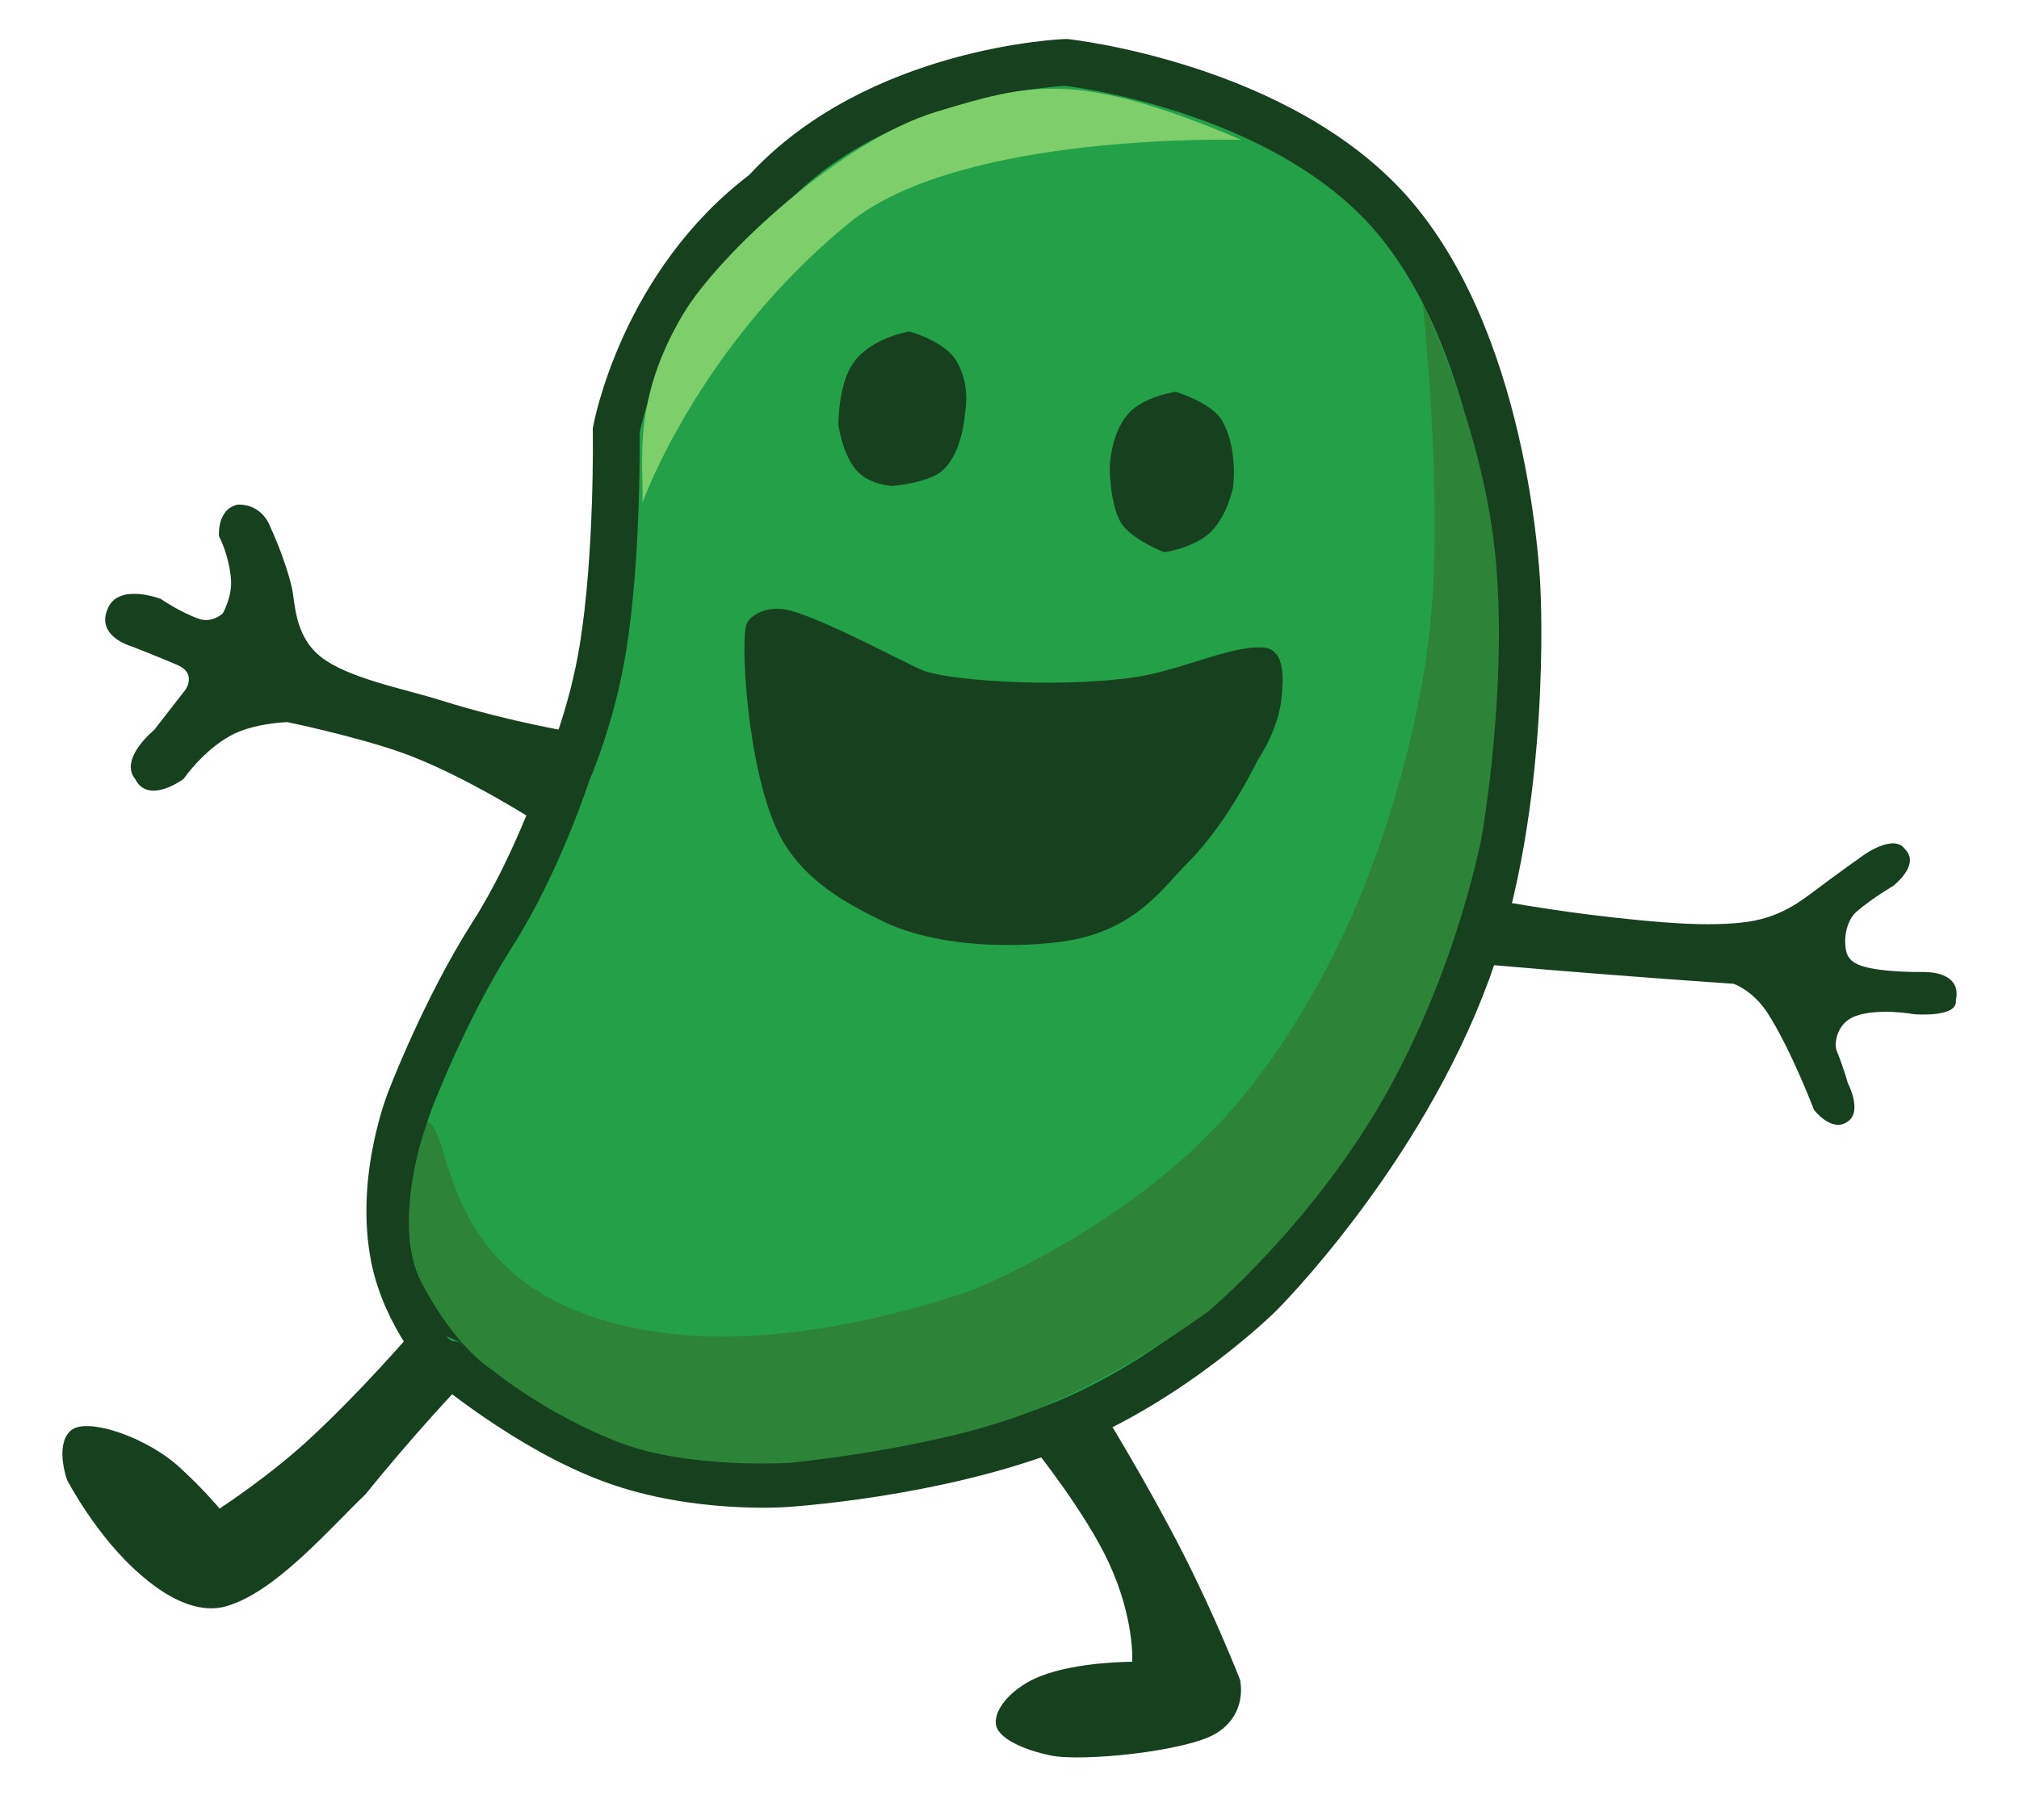
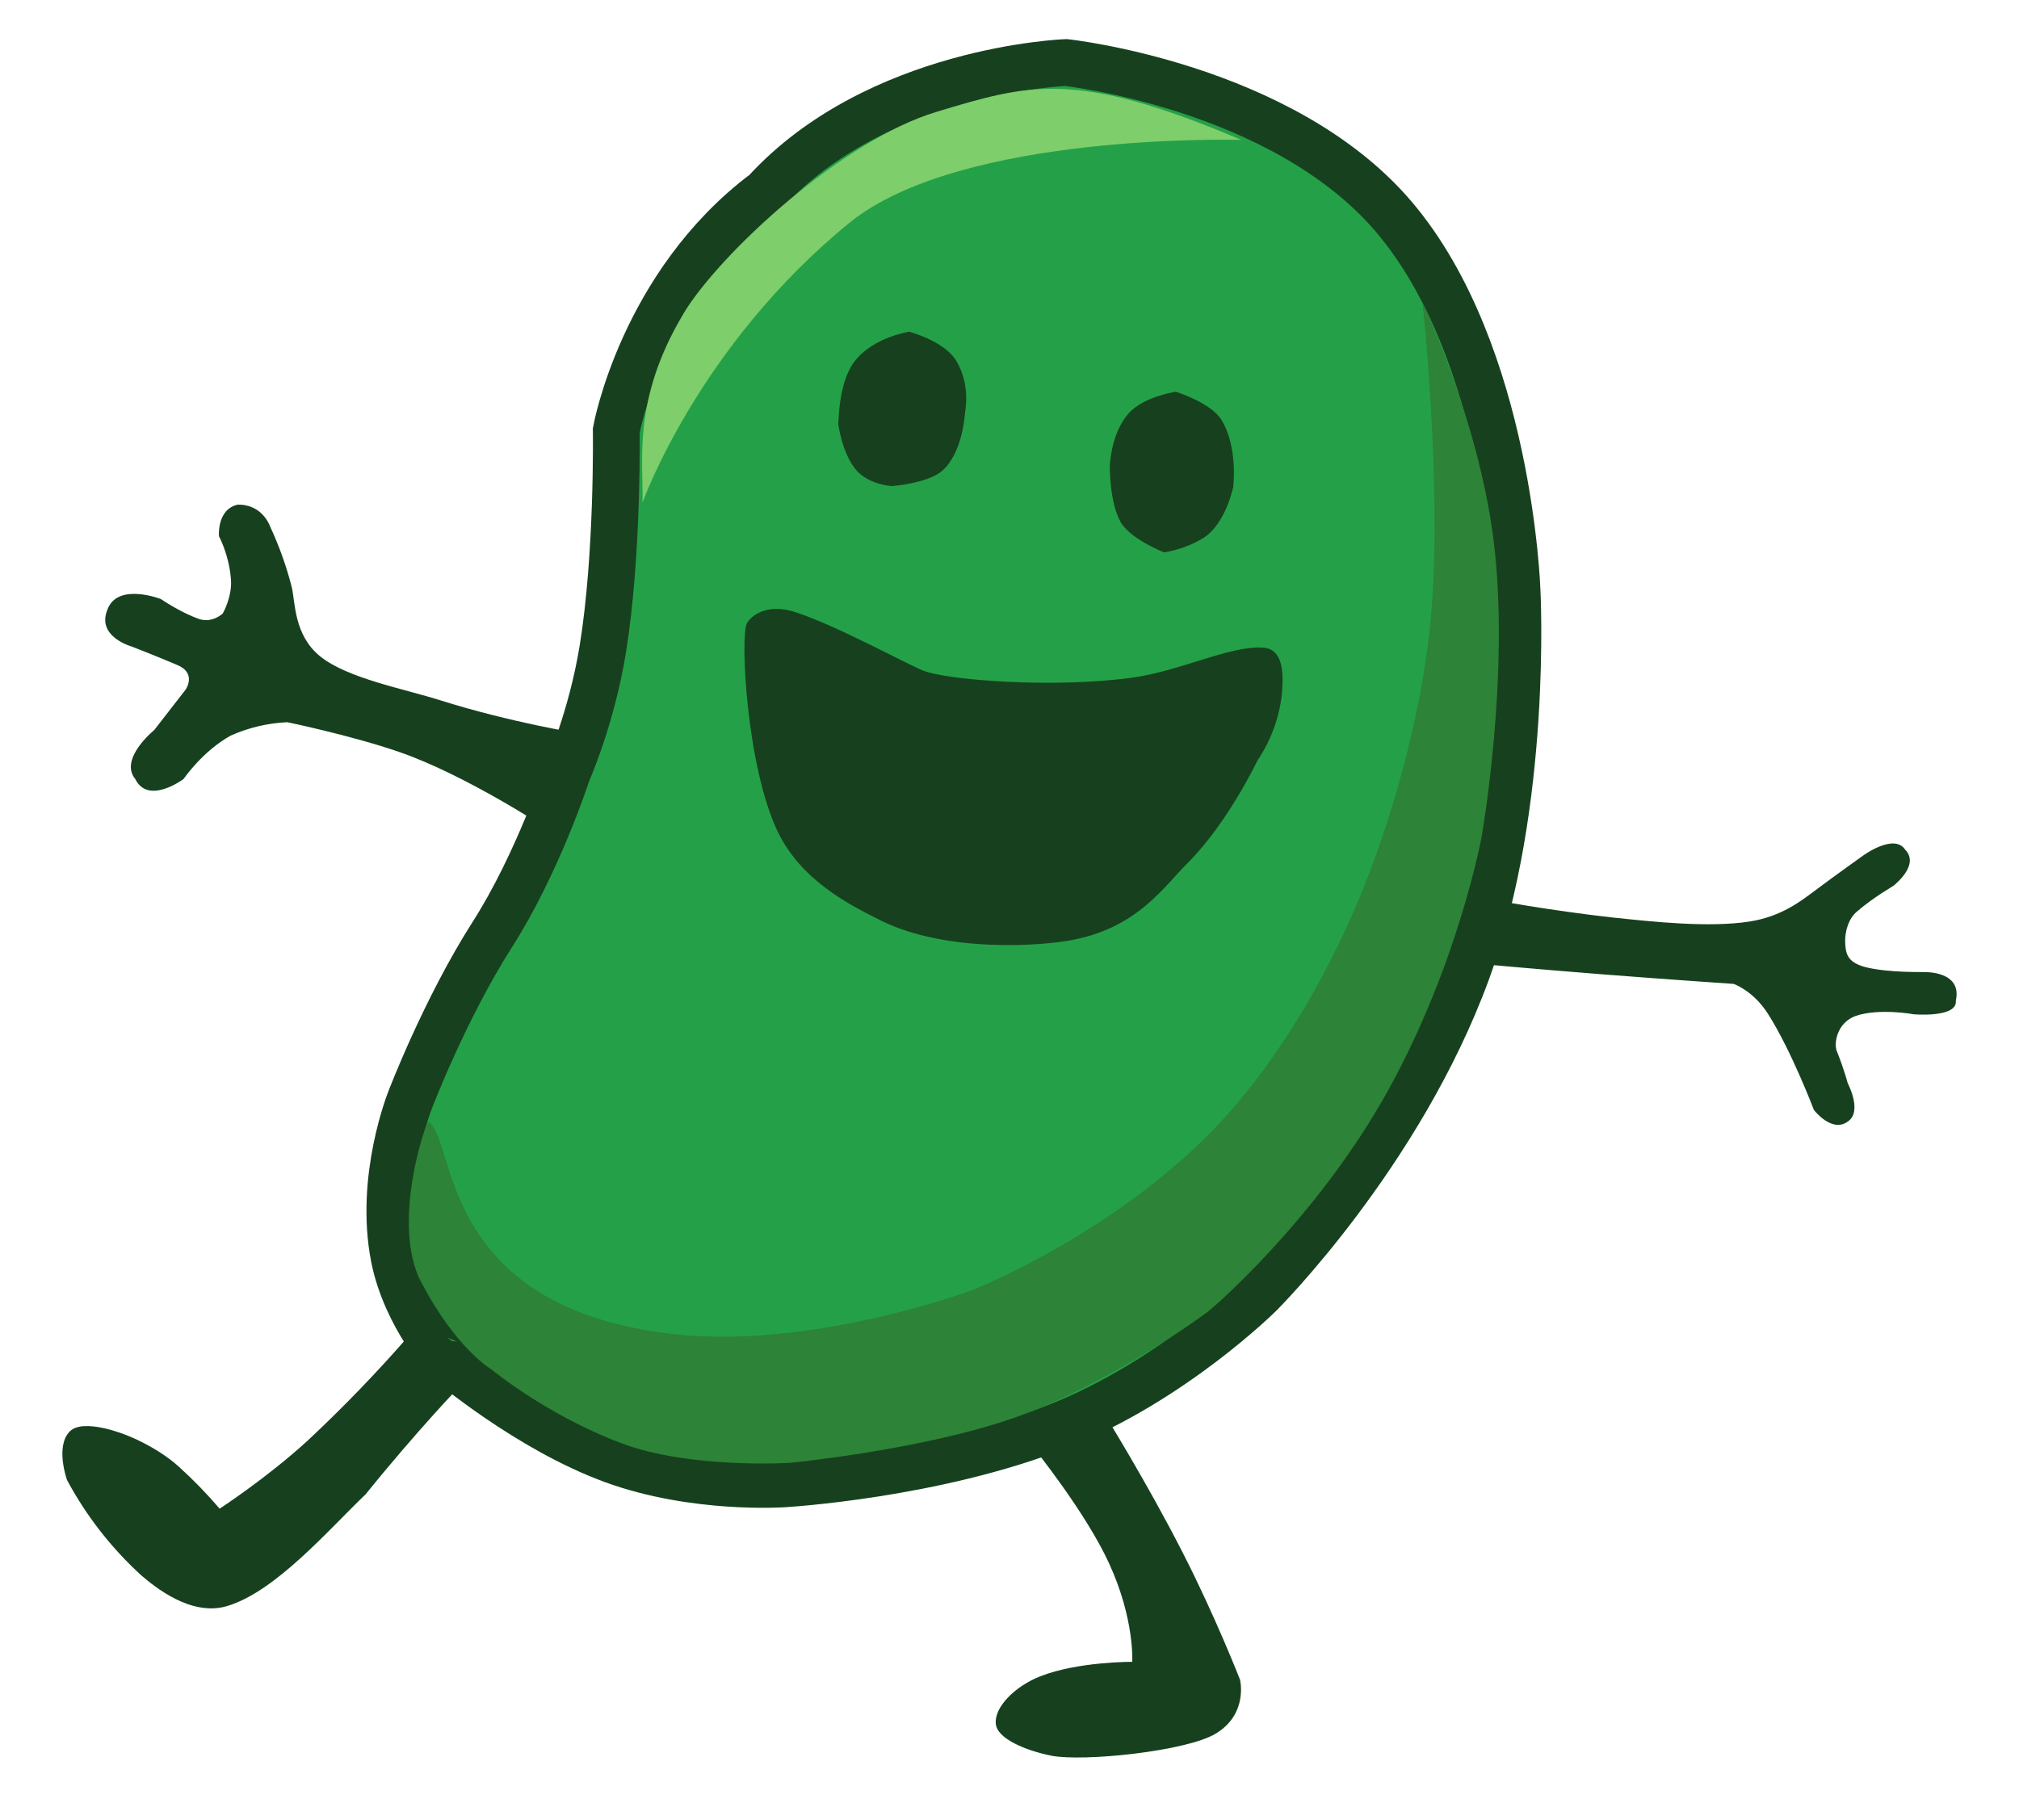
- <svg xmlns="http://www.w3.org/2000/svg" viewBox="750.876 251.084 129.436 116.686">
-   <g transform="matrix(1, 0, 0, 1, 5.675, -3.972489)">
-     <path d="M 794.24 267.393 C 801.439 259.499 813.537 259.057 813.537 259.057 C 813.537 259.057 827.413 260.566 834.554 268.941 C 841.974 277.658 842.462 292.941 842.462 292.941 C 842.462 292.941 843.194 306.597 839.268 317.312 C 834.95 329.1 825.961 338.04 825.961 338.04 C 825.961 338.04 820.387 343.577 813.098 346.481 C 805.153 349.639 795.437 350.197 795.437 350.197 C 795.437 350.197 789.757 350.603 784.498 348.675 C 779.04 346.678 773.99 342.359 773.929 342.359 C 773.884 342.359 771.225 339.479 770.47 335.681 C 769.462 330.584 771.514 325.543 771.514 325.543 C 771.514 325.543 773.721 319.752 776.742 315.014 C 779.702 310.393 781.571 304.597 781.571 304.597 C 781.571 304.597 783.127 301.092 783.847 296.654 C 784.833 290.607 784.705 282.653 784.705 282.653 C 784.705 282.653 786.39 273.295 794.24 267.393 Z" style="stroke: rgb(23, 65, 30); stroke-width: 3px; fill: rgb(36, 161, 72);" />
-     <path stroke-width="1" d="M 772.207 337.267 C 770.238 333.495 772.528 326.898 772.666 326.984 C 774.465 328.099 773.193 338.757 788.136 340.567 C 797.153 341.659 807.552 337.761 807.552 337.761 C 807.552 337.761 816.933 334.074 823.566 326.876 C 829.685 320.232 832.855 311.371 832.855 311.371 C 832.855 311.371 836.25 303.086 836.974 294.224 C 837.645 285.852 836.403 274.471 836.403 274.471 C 836.403 274.471 839.939 281.825 840.939 289.571 C 842.053 298.174 840.194 308.7 840.194 308.7 C 840.194 308.7 838.722 316.749 834.216 324.923 C 829.539 333.406 822.416 339.426 822.465 339.283 C 822.465 339.283 816.457 343.76 810.197 345.965 C 804.311 348.033 795.856 348.854 795.856 348.854 C 795.856 348.854 789.431 349.265 784.997 347.582 C 780.236 345.781 776.728 342.88 776.728 342.88 C 776.73 342.881 774.438 341.54 772.207 337.267 Z" style="stroke-width: 1px; fill: rgb(45, 131, 55);" />
-     <path stroke-width="1" d="M 789.012 275.172 C 791.305 271.342 799.186 264.031 805.251 262.217 C 811.132 260.461 814.084 259.466 824.776 264.023 C 824.776 264.023 806.823 263.486 799.641 269.35 C 789.949 277.268 786.391 287.28 786.391 287.28 C 786.469 284.701 785.692 280.718 789.012 275.172 Z" style="stroke-width: 1px; fill: rgb(126, 206, 107);" />
-     <path stroke-width="1" d="M 793.078 295.029 C 793.299 294.577 794.344 293.683 796.224 294.309 C 798.848 295.181 803.065 297.491 804.353 298.037 C 805.839 298.653 812.586 299.199 817.74 298.512 C 820.805 298.107 824.104 296.411 826.205 296.576 C 827.727 296.701 827.413 298.978 827.378 299.592 C 827.251 301.764 825.823 303.809 825.823 303.809 C 825.823 303.809 823.941 307.779 821.376 310.347 C 819.807 311.914 818.206 314.423 814.166 315.282 C 812.062 315.734 805.873 316.162 801.682 314.073 C 799.637 313.064 796.573 311.518 795.062 308.373 C 793.067 304.192 792.648 295.913 793.078 295.029 Z" style="stroke-width: 1px; fill: rgb(23, 65, 30);" />
-     <path stroke-width="1" d="M 817.542 281.572 C 818.521 280.468 820.575 280.178 820.575 280.178 C 820.575 280.178 822.85 280.865 823.524 281.989 C 824.59 283.767 824.255 286.3 824.255 286.309 C 824.243 286.32 823.802 288.609 822.362 289.539 C 821.188 290.305 819.832 290.466 819.832 290.466 C 819.832 290.466 817.625 289.607 817.022 288.503 C 816.324 287.239 816.348 284.961 816.348 284.961 C 816.348 284.961 816.405 282.849 817.542 281.572 Z" style="stroke-width: 1px; fill: rgb(23, 65, 30);" />
-     <path stroke-width="1" d="M 799.987 278.216 C 801.172 276.673 803.495 276.311 803.495 276.311 C 803.495 276.311 805.711 276.903 806.49 278.16 C 807.463 279.726 807.07 281.502 807.07 281.502 C 807.07 281.502 806.953 284.033 805.63 285.219 C 804.679 286.064 802.356 286.218 802.356 286.218 C 802.356 286.218 800.881 286.135 800.08 285.185 C 799.175 284.116 798.919 282.178 798.942 282.178 C 798.976 282.178 798.919 279.597 799.987 278.216 Z" style="stroke-width: 1px; fill: rgb(23, 65, 30);" />
-     <path stroke-width="1" d="M 782.557 302.078 C 782.546 302.148 777.855 301.347 773.512 299.976 C 771.087 299.211 767.498 298.56 765.732 297.144 C 764.039 295.774 764.129 293.625 763.908 292.72 C 763.457 290.792 762.527 288.841 762.527 288.841 C 762.527 288.841 762.064 287.367 760.426 287.413 C 759.08 287.726 759.242 289.445 759.242 289.445 C 759.242 289.445 759.866 290.594 760.004 292.127 C 760.123 293.288 759.483 294.387 759.483 294.387 C 759.483 294.387 758.813 295.029 757.964 294.739 C 756.756 294.322 755.514 293.462 755.514 293.462 C 755.514 293.462 752.716 292.371 752.077 294.161 C 751.381 295.889 753.646 296.506 753.646 296.506 C 753.646 296.506 755.398 297.189 756.56 297.69 C 757.835 298.224 757.098 299.271 757.098 299.271 C 757.098 299.271 755.086 301.858 755.086 301.858 C 755.086 301.858 752.808 303.715 753.866 305.005 C 754.713 306.699 756.979 304.994 756.979 304.994 C 756.979 304.994 758.183 303.216 759.995 302.218 C 761.471 301.417 763.618 301.358 763.618 301.358 C 763.618 301.358 767.694 302.196 770.773 303.251 C 775.045 304.727 780.188 308.139 780.225 308.139 C 780.282 308.139 782.58 301.962 782.557 302.078 Z" style="stroke-width: 1px; fill: rgb(23, 65, 30);" />
-     <path stroke-width="1" d="M 774.742 343.868 C 774.742 343.868 771.877 346.853 768.636 350.869 C 766.242 353.157 762.854 357.144 759.708 358.05 C 757.419 358.7 755.086 356.781 754.25 356.06 C 751.405 353.633 749.5 349.953 749.5 349.953 C 749.5 349.953 748.723 347.808 749.674 346.842 C 750.554 345.947 753.285 347.073 753.285 347.073 C 753.285 347.073 755.224 347.782 756.689 349.118 C 758.266 350.556 759.277 351.787 759.277 351.787 C 759.277 351.787 762.308 349.825 764.92 347.434 C 768.287 344.343 771.445 340.663 771.445 340.663 C 771.445 340.663 774.742 343.868 774.742 343.868 Z" style="stroke-width: 1px; fill: rgb(23, 65, 30);" />
-     <path stroke-width="1" d="M 815.871 345.493 C 815.871 345.493 818.717 350.08 821.037 354.643 C 823.107 358.684 824.698 362.76 824.698 362.76 C 824.698 362.76 825.241 364.942 823.152 366.209 C 821.282 367.347 814.641 368.032 812.597 367.625 C 810.96 367.301 809.09 366.535 809.045 365.559 C 808.952 364.537 810.216 363.201 811.887 362.539 C 814.303 361.588 817.788 361.612 817.788 361.612 C 817.788 361.612 817.95 358.87 816.302 355.294 C 814.815 352.054 811.505 347.932 811.505 347.932 C 811.505 347.932 815.871 345.493 815.871 345.493 Z" style="stroke-width: 1px; fill: rgb(23, 65, 30);" />
-     <path stroke-width="1" d="M 840.789 312.726 C 840.789 312.726 844.586 313.445 848.65 313.888 C 851.146 314.155 854.747 314.549 857.371 314.143 C 859.438 313.817 860.726 312.774 861.527 312.181 C 862.864 311.171 864.619 309.926 864.619 309.926 C 864.619 309.926 866.613 308.453 867.344 309.522 C 868.31 310.519 866.626 311.796 866.626 311.82 C 866.613 311.855 865.325 312.564 864.221 313.516 C 863.759 313.911 863.454 314.707 863.499 315.574 C 863.536 316.273 863.689 316.79 864.86 317.08 C 866.358 317.441 868.554 317.37 868.554 317.382 C 868.565 317.394 871.015 317.277 870.587 319.217 C 870.702 320.332 867.902 320.088 867.902 320.088 C 867.902 320.088 865.701 319.676 864.179 320.198 C 862.961 320.617 862.756 321.972 862.956 322.449 C 863.419 323.587 863.665 324.513 863.665 324.513 C 863.665 324.513 864.628 326.324 863.653 326.973 C 862.631 327.718 861.493 326.219 861.493 326.219 C 861.493 326.219 860.041 322.398 858.544 320.053 C 857.58 318.545 856.338 318.137 856.338 318.137 C 856.338 318.137 852.204 317.857 848.103 317.532 C 843.856 317.207 839.641 316.825 839.641 316.825 L 840.789 312.726 Z" style="stroke-width: 1px; fill: rgb(23, 65, 30);" />
-   </g>
+ <svg xmlns="http://www.w3.org/2000/svg" viewBox="750.88 251.08 129.44 116.69">
+   <path d="M794.24 267.4c7.2-7.9 19.3-8.34 19.3-8.34s13.87 1.5 21.01 9.88c7.42 8.72 7.91 24 7.91 24s.73 13.66-3.2 24.37c-4.31 11.79-13.3 20.73-13.3 20.73s-5.57 5.54-12.86 8.44c-7.95 3.16-17.66 3.72-17.66 3.72s-5.68.4-10.94-1.52c-5.46-2-10.51-6.32-10.57-6.32-.05 0-2.7-2.88-3.46-6.68-1-5.1 1.04-10.14 1.04-10.14s2.21-5.79 5.23-10.53c2.96-4.62 4.83-10.41 4.83-10.41s1.56-3.5 2.28-7.95c.98-6.04.86-14 .86-14s1.68-9.35 9.53-15.26Z" style="stroke:#17411e;stroke-width:3px;fill:#24a148" transform="translate(5.68 -3.97)" />
+   <path d="M772.2 337.27c-1.96-3.77.33-10.37.47-10.29 1.8 1.12.52 11.78 15.47 13.59 9.01 1.09 19.41-2.8 19.41-2.8s9.38-3.7 16.02-10.9c6.11-6.64 9.28-15.5 9.28-15.5s3.4-8.28 4.12-17.15c.67-8.37-.57-19.75-.57-19.75s3.54 7.35 4.54 15.1c1.11 8.6-.75 19.13-.75 19.13s-1.47 8.05-5.97 16.22c-4.68 8.49-11.8 14.5-11.75 14.36 0 0-6.01 4.48-12.27 6.69-5.89 2.06-14.34 2.88-14.34 2.88s-6.43.41-10.86-1.27c-4.76-1.8-8.27-4.7-8.27-4.7s-2.3-1.34-4.52-5.61" style="stroke-width:1px;fill:#2d8337" transform="translate(5.68 -3.97)" />
+   <path d="M789.01 275.17c2.3-3.83 10.18-11.14 16.24-12.95 5.88-1.76 8.83-2.75 19.53 1.8 0 0-17.96-.53-25.14 5.33-9.7 7.92-13.25 17.93-13.25 17.93.08-2.58-.7-6.56 2.62-12.1" style="stroke-width:1px;fill:#7ece6b" transform="translate(5.68 -3.97)" />
+   <path d="M793.08 295.03c.22-.45 1.26-1.35 3.14-.72 2.63.87 6.85 3.18 8.13 3.73 1.49.61 8.24 1.16 13.39.47 3.06-.4 6.36-2.1 8.47-1.93 1.52.12 1.2 2.4 1.17 3.01a9.5 9.5 0 0 1-1.56 4.22s-1.88 3.97-4.44 6.54c-1.57 1.56-3.17 4.07-7.21 4.93-2.1.45-8.3.88-12.49-1.2-2.04-1.02-5.1-2.56-6.62-5.7-2-4.19-2.41-12.47-1.98-13.35m24.46-13.46c.98-1.1 3.04-1.4 3.04-1.4s2.27.7 2.94 1.82c1.07 1.78.74 4.31.74 4.32-.02.01-.46 2.3-1.9 3.23a7 7 0 0 1-2.53.93s-2.2-.86-2.8-1.97c-.7-1.26-.68-3.54-.68-3.54s.05-2.11 1.2-3.39m-17.56-3.35c1.18-1.55 3.5-1.9 3.5-1.9s2.22.58 3 1.84c.97 1.57.58 3.34.58 3.34s-.12 2.53-1.44 3.72c-.95.84-3.27 1-3.27 1s-1.48-.09-2.28-1.04c-.9-1.06-1.16-3-1.14-3 .04 0-.02-2.58 1.05-3.96m-17.43 23.86c-.01.07-4.7-.73-9.05-2.1-2.42-.77-6.01-1.42-7.78-2.84-1.7-1.37-1.6-3.51-1.82-4.42a22 22 0 0 0-1.38-3.88s-.47-1.47-2.1-1.43c-1.35.32-1.19 2.03-1.19 2.03s.63 1.15.76 2.69c.12 1.16-.52 2.26-.52 2.26s-.67.64-1.52.35c-1.2-.42-2.45-1.28-2.45-1.28s-2.8-1.09-3.43.7c-.7 1.73 1.57 2.35 1.57 2.35s1.75.68 2.91 1.18c1.28.53.54 1.58.54 1.58l-2.01 2.59s-2.28 1.85-1.22 3.14c.84 1.7 3.1 0 3.1 0s1.21-1.78 3.02-2.78a10 10 0 0 1 3.63-.86s4.07.84 7.15 1.9c4.27 1.47 9.42 4.88 9.46 4.88s2.35-6.18 2.33-6.06m-7.82 41.79s-2.86 2.98-6.1 7c-2.4 2.29-5.79 6.27-8.93 7.18-2.3.65-4.62-1.27-5.46-1.99a23 23 0 0 1-4.75-6.1s-.78-2.15.17-3.12c.88-.9 3.62.23 3.62.23s1.93.71 3.4 2.05a29 29 0 0 1 2.59 2.67s3.03-1.97 5.64-4.36a91 91 0 0 0 6.53-6.77zm41.13 1.63s2.85 4.58 5.17 9.14c2.07 4.04 3.66 8.12 3.66 8.12s.54 2.18-1.55 3.45c-1.87 1.14-8.5 1.82-10.55 1.42-1.64-.33-3.51-1.1-3.56-2.07-.09-1.02 1.18-2.36 2.85-3.02 2.41-.95 5.9-.93 5.9-.93s.16-2.74-1.49-6.32c-1.48-3.24-4.8-7.36-4.8-7.36zm24.92-32.77s3.8.71 7.86 1.16c2.5.26 6.1.66 8.72.25 2.07-.32 3.36-1.37 4.16-1.96 1.33-1 3.09-2.25 3.09-2.25s2-1.48 2.72-.4c.97.99-.71 2.27-.71 2.29-.02.04-1.3.74-2.4 1.7-.47.4-.78 1.19-.73 2.05.04.7.19 1.22 1.36 1.51 1.5.36 3.7.29 3.7.3s2.46-.1 2.03 1.84c.11 1.11-2.69.87-2.69.87s-2.2-.41-3.72.1c-1.22.43-1.42 1.78-1.22 2.26.46 1.14.7 2.06.7 2.06s.97 1.81 0 2.46c-1.03.75-2.17-.75-2.17-.75s-1.45-3.82-2.95-6.17c-.96-1.5-2.2-1.91-2.2-1.91s-4.14-.28-8.24-.6c-4.24-.33-8.46-.72-8.46-.72z" style="stroke-width:1px;fill:#17411e" transform="translate(5.68 -3.97)" />
</svg>
